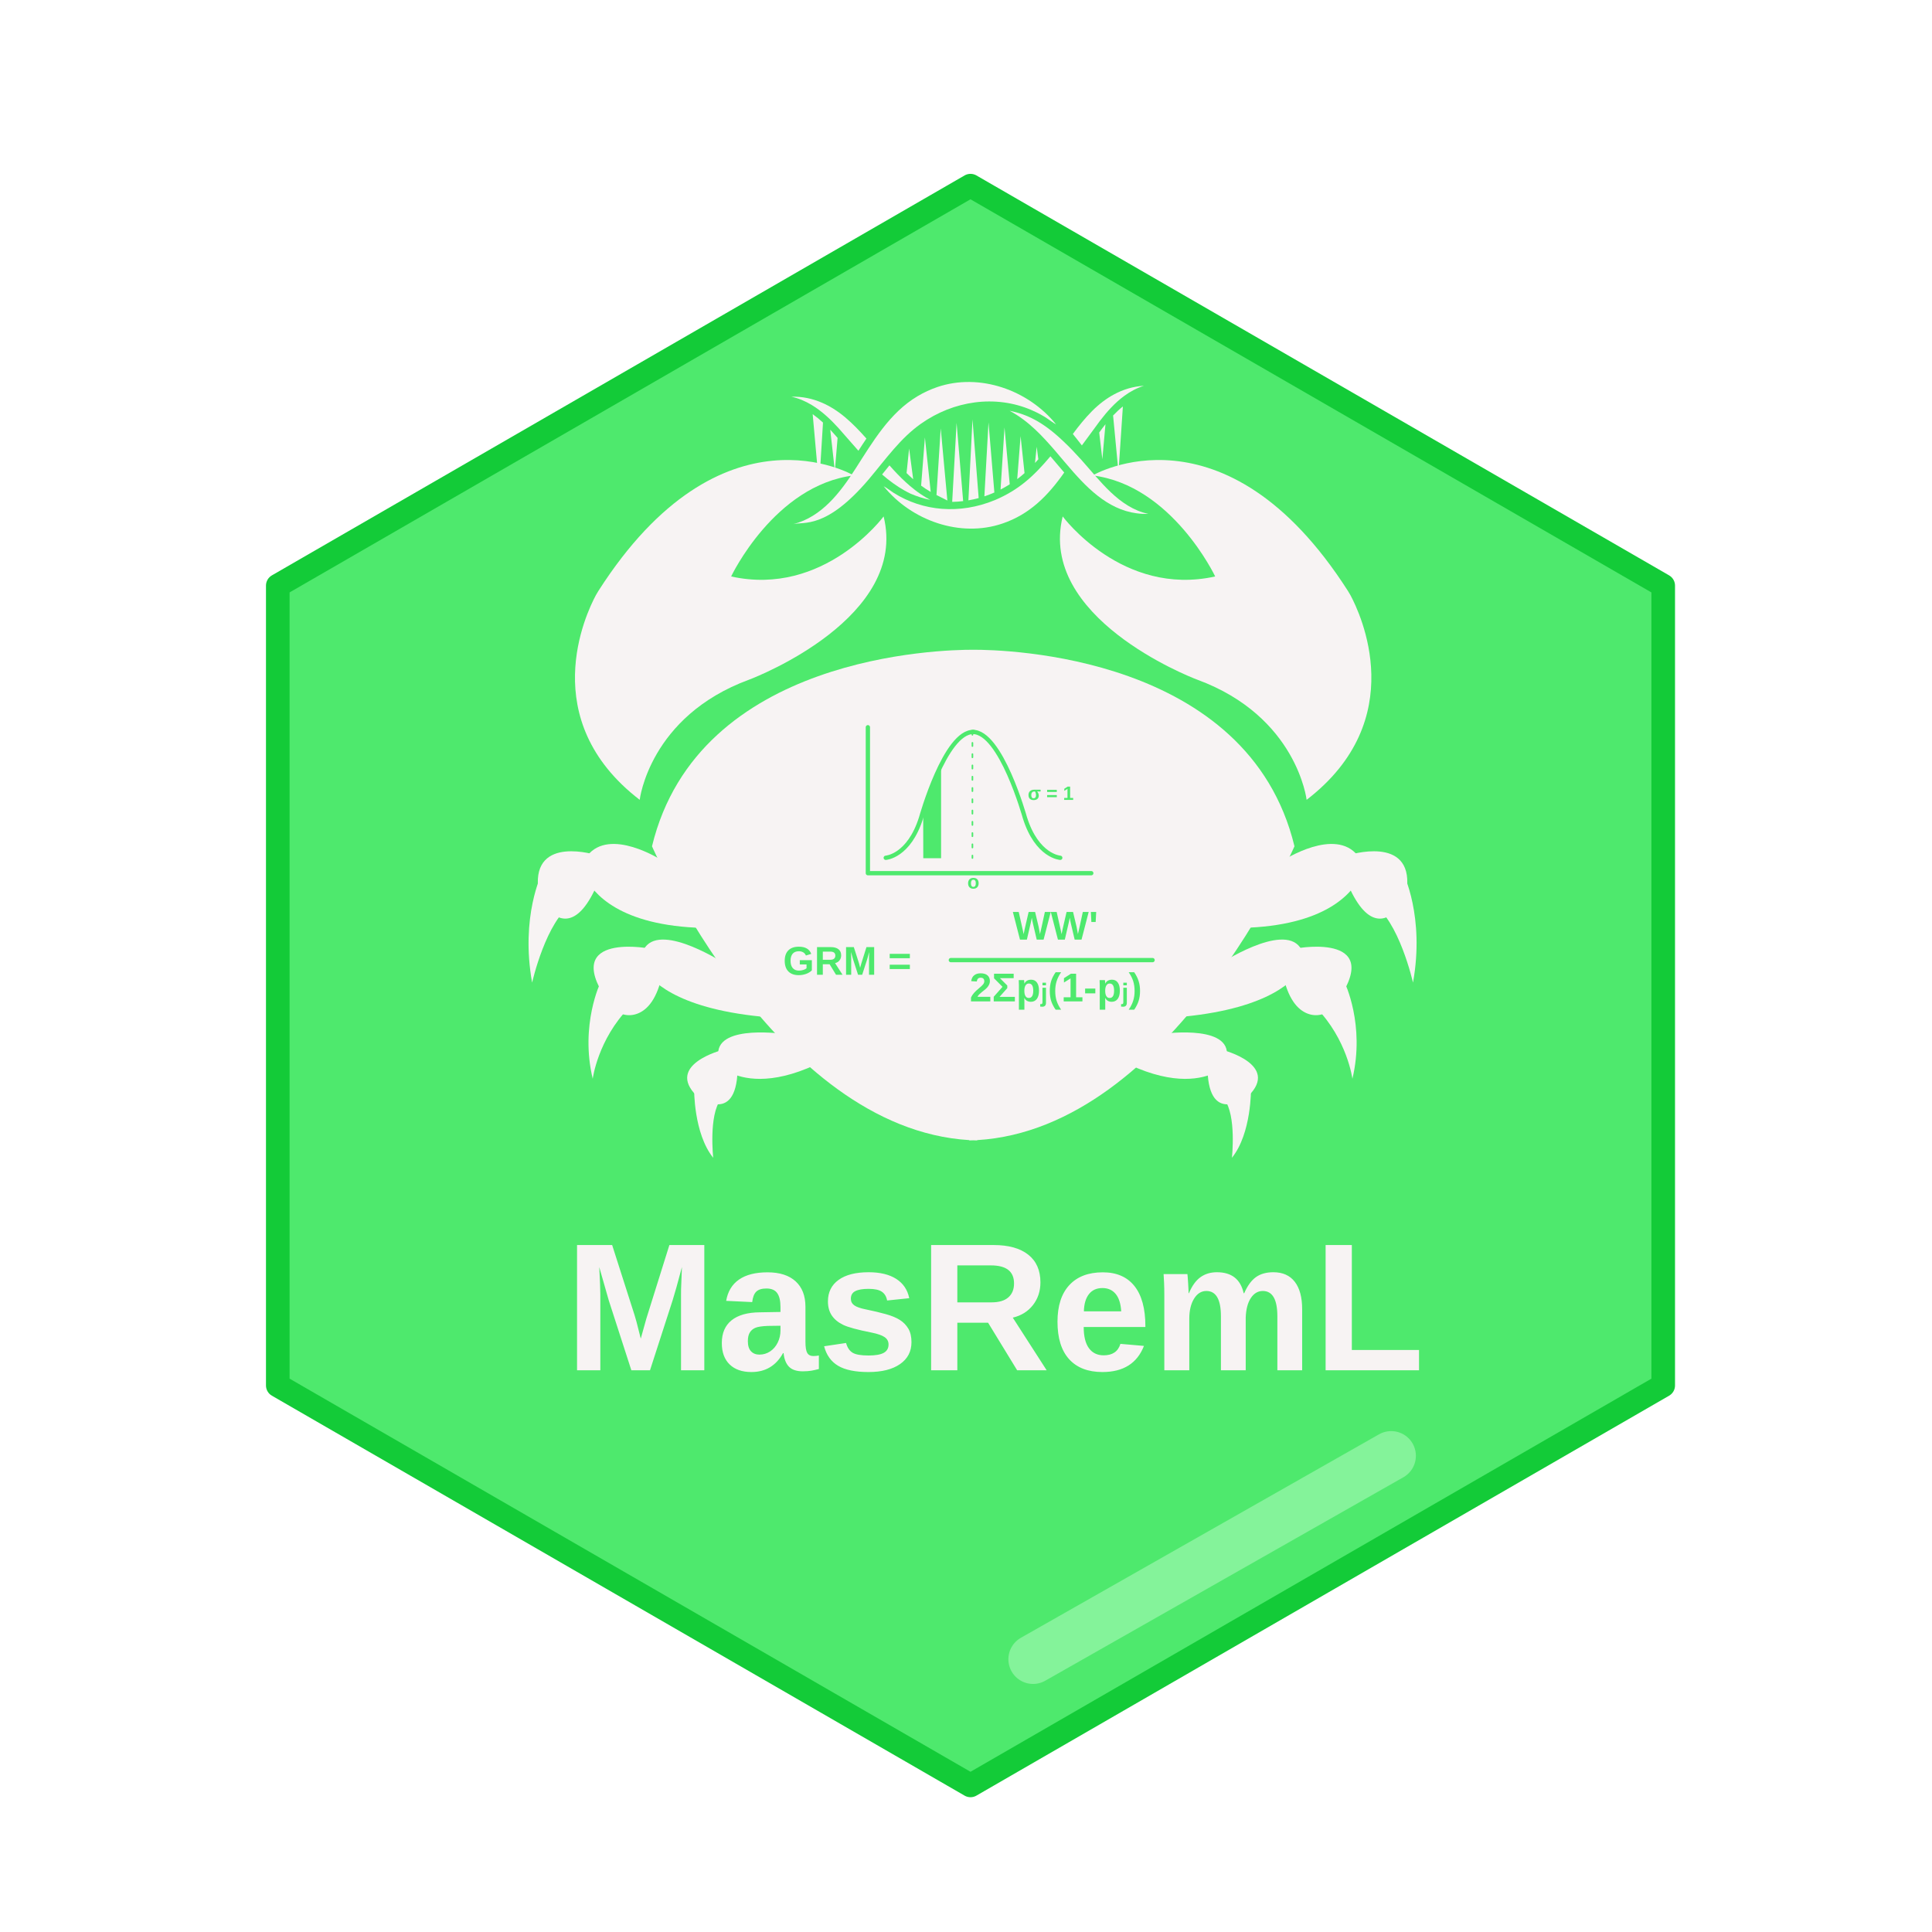
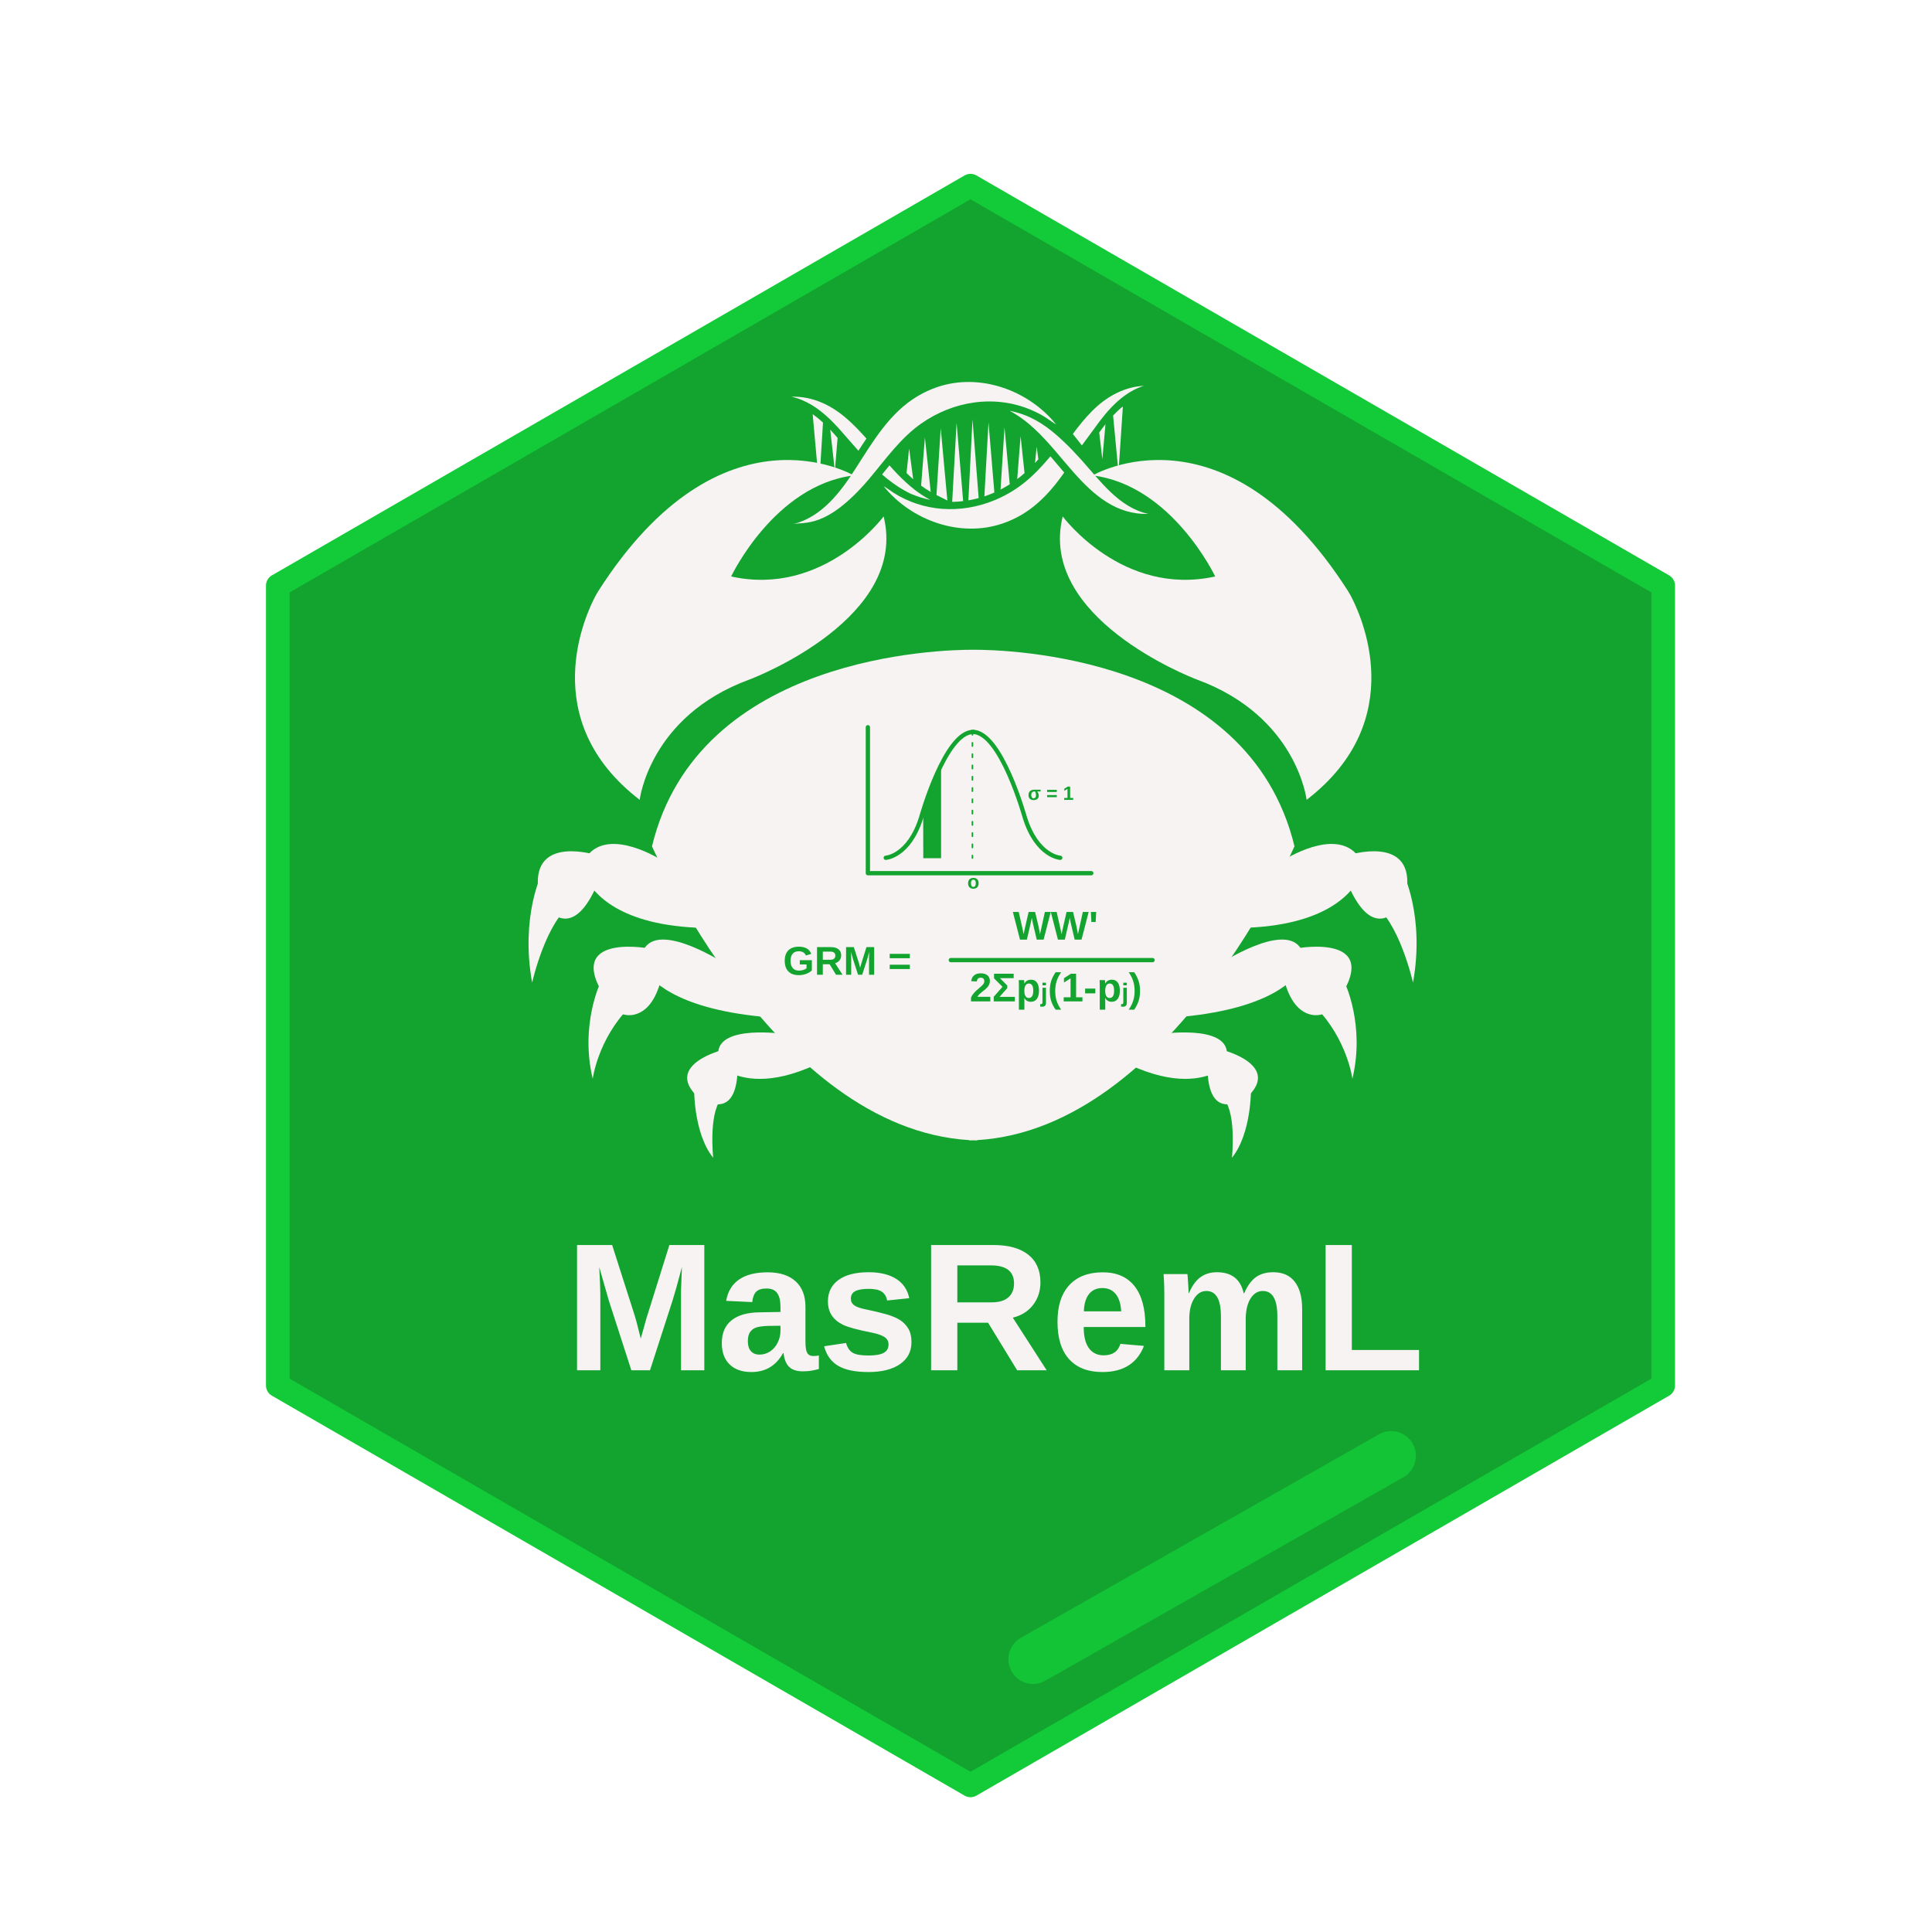
<svg xmlns="http://www.w3.org/2000/svg" width="100%" height="100%" viewBox="0 0 3750 3750" version="1.1" xml:space="preserve" style="fill-rule:evenodd;clip-rule:evenodd;stroke-linecap:round;stroke-linejoin:round;stroke-miterlimit:1.5;">
  <rect id="Artboard2" x="0" y="0" width="3750" height="3750" style="fill:none;" />
  <g id="Artboard21">
-     <path d="M1883.73,360.359l1344.55,776.276l-0,1552.55l-1344.55,776.276l-1344.55,-776.276l-0,-1552.55l1344.55,-776.276Z" style="fill:#4ee96d;stroke:#13cb38;stroke-width:45.83px;" />
+     <path d="M1883.73,360.359l1344.55,776.276l-0,1552.55l-1344.55,776.276l-1344.55,-776.276l-0,-1552.55l1344.55,-776.276Z" style="fill:#13a430;stroke:#13cb38;stroke-width:45.83px;" />
    <g transform="matrix(353.281,0,0,353.281,2765.18,2659.66)" />
    <text x="1096.41px" y="2659.66px" style="font-family:'Arial-BoldMT', 'Arial', sans-serif;font-weight:700;font-size:353.281px;fill:#f7f3f3;">MasRemL</text>
-     <path d="M2005.17,3220.61l695.136,-394.932" style="fill:none;stroke:#84f39a;stroke-width:95.83px;" />
+     <path d="M2005.17,3220.61l695.136,-394.932" style="fill:none;stroke:#13c436;stroke-width:95.83px;" />
    <g>
      <g>
        <path d="M1889.04,1261.17c61.7,-0.231 533.72,10.221 623.517,381.463c0,0 -238.703,547.812 -615.841,570.308l0.001,0.621c-2.565,-0.055 -5.124,-0.134 -7.677,-0.237c-2.552,0.103 -5.111,0.182 -7.676,0.237l0.001,-0.621c-377.138,-22.496 -615.842,-570.308 -615.842,-570.308c89.797,-371.242 561.817,-381.694 623.517,-381.463Z" style="fill:#f7f3f3;" />
        <path d="M2536.15,1552.46c0,-0 -18.674,-161.946 -212.332,-233.262c-0.614,-0.226 -1.227,-0.454 -1.84,-0.685c-14.005,-5.369 -307.586,-120.527 -259.277,-316.112c0,-0 115.746,156.437 295.975,116.509c0,-0 -83.777,-177.093 -237.887,-196.089c-0,0 255.706,-150.822 495.614,224.288c1.702,2.665 3.311,5.389 4.824,8.165c19.098,35.525 117.288,241.631 -85.077,397.186Z" style="fill:#f7f3f3;" />
        <path d="M1241.66,1552.46c0,-0 18.674,-161.946 212.332,-233.262c0.614,-0.226 1.228,-0.454 1.84,-0.685c14.005,-5.369 307.586,-120.527 259.277,-316.112c-0,-0 -115.746,156.437 -295.975,116.509c-0,-0 83.777,-177.093 237.887,-196.089c0,0 -255.706,-150.822 -495.614,224.288c-1.702,2.665 -3.311,5.389 -4.824,8.165c-19.098,35.525 -117.288,241.631 85.077,397.186Z" style="fill:#f7f3f3;" />
        <g>
          <path d="M2012.2,867.122l-3.267,31.418c2.209,-2.331 4.375,-4.662 6.496,-7.062l-3.229,-24.356Z" style="fill:#f7f3f3;fill-rule:nonzero;" />
          <path d="M1974.41,929.944c4.903,-3.659 9.626,-7.561 14.201,-11.632l-7.662,-71.77l-6.539,83.402Z" style="fill:#f7f3f3;fill-rule:nonzero;" />
          <path d="M1942.07,950.197c6.025,-3.082 11.972,-6.477 17.812,-10.219l-10.123,-110.358l-7.689,120.577Z" style="fill:#f7f3f3;fill-rule:nonzero;" />
          <path d="M1910.67,963.43c6.536,-2.183 13.008,-4.679 19.389,-7.488l-11.391,-135.96l-7.998,143.448Z" style="fill:#f7f3f3;fill-rule:nonzero;" />
          <path d="M1879.66,971.186c6.667,-1.14 13.345,-2.627 19.944,-4.428l-12.007,-152.718l-7.937,157.146Z" style="fill:#f7f3f3;fill-rule:nonzero;" />
          <path d="M1772.49,930.164l-7.915,-59.567l-4.931,47.616c4.162,4.124 8.44,8.143 12.846,11.951Z" style="fill:#f7f3f3;fill-rule:nonzero;" />
          <path d="M1806.52,954.853l-11.289,-105.704l-7.336,93.453c5.954,4.411 12.123,8.508 18.625,12.251Z" style="fill:#f7f3f3;fill-rule:nonzero;" />
          <path d="M1838.82,971.48l-12.886,-140.122l-8.223,129.509l21.109,10.613Z" style="fill:#f7f3f3;fill-rule:nonzero;" />
          <path d="M1869.47,972.653l-12.727,-151.801l-8.549,153.285c7.078,-0.134 14.18,-0.616 21.276,-1.484Z" style="fill:#f7f3f3;fill-rule:nonzero;" />
          <path d="M2145.71,823.455c-4.178,5.218 -8.221,10.573 -12.145,16.065l6.092,51.853l6.053,-67.918Z" style="fill:#f7f3f3;fill-rule:nonzero;" />
          <path d="M2170.97,916.659l8.526,-127.735c-6.697,5.323 -12.99,11.232 -18.999,17.557l10.473,110.178Z" style="fill:#f7f3f3;fill-rule:nonzero;" />
          <path d="M1613.86,836.6c-0.804,-0.861 -1.592,-1.685 -2.366,-2.547l8.932,79.84l5.333,-63.899c-1.028,-1.207 -2.086,-2.447 -3.144,-3.651c-2.979,-3.41 -5.912,-6.68 -8.755,-9.743Z" style="fill:#f7f3f3;fill-rule:nonzero;" />
          <path d="M1577.4,803.892l12.475,139.046l7.556,-122.735c-6.786,-6.213 -13.458,-11.663 -20.031,-16.311Z" style="fill:#f7f3f3;fill-rule:nonzero;" />
          <path d="M1627.38,830.729c7.682,8.412 23.064,26.694 38.788,44.178c5.077,-7.915 10.228,-15.83 15.556,-23.642c-12.853,-14.531 -26.227,-28.564 -41.045,-41.08c-15.07,-12.747 -30.726,-22.282 -44.941,-28.405c-18.523,-8.038 -38.444,-12.394 -59.527,-11.749c14.158,3.077 27.312,8.749 39.582,16.212c19.291,11.662 36.284,27.684 51.587,44.486Z" style="fill:#f7f3f3;fill-rule:nonzero;" />
          <path d="M2134.74,817.186c-6.924,9.047 -20.676,28.591 -34.835,47.37c-5.748,-7.446 -11.554,-14.885 -17.549,-22.208c11.551,-15.588 23.665,-30.726 37.338,-44.477c13.918,-14.004 28.687,-24.855 42.333,-32.189c17.747,-9.607 37.229,-15.673 58.275,-16.854c-13.835,4.292 -26.448,11.08 -38.025,19.576c-18.208,13.287 -33.749,30.72 -47.537,48.782Z" style="fill:#f7f3f3;fill-rule:nonzero;" />
          <path d="M1712.13,920.971c13.725,11.904 28.269,22.644 43.943,31.383c3.723,2.074 7.518,4.077 11.413,5.905c3.038,1.351 6.134,2.597 9.212,3.706c3.125,1.21 6.276,2.282 9.427,3.248c6.404,2.037 12.876,3.689 19.418,5.026c-6.601,-3.498 -12.87,-7.349 -18.922,-11.447c-3.936,-2.664 -7.743,-5.468 -11.477,-8.378c-6.031,-4.657 -11.772,-9.595 -17.355,-14.711c-11.063,-10.164 -21.359,-21.103 -31.382,-32.396c-2.693,3.35 -5.445,6.735 -8.212,10.155c-2.031,2.503 -4.048,5.007 -6.065,7.509Z" style="fill:#f7f3f3;fill-rule:nonzero;" />
          <path d="M2065.64,917.161c-5.17,-5.924 -10.208,-11.918 -15.201,-17.843c-3.875,-4.582 -7.735,-9.129 -11.595,-13.641c-32.322,38.45 -61.057,65.09 -107.535,84.924c-68.549,28.336 -140.008,21.692 -196.468,-13.801c-6.507,-4.126 -13.312,-9.678 -19.647,-13.005c53.818,66.59 148.273,100.367 230.562,72.372c52.72,-17.832 88.17,-53.795 119.884,-99.006Z" style="fill:#f7f3f3;fill-rule:nonzero;" />
          <path d="M2063.28,855.878c-39.679,-37.735 -70.717,-51.905 -103.657,-58.604c36.816,19.695 63.492,48.935 88.268,77.505c12.1,14.124 24.223,28.847 35.406,41.402c39.306,44.534 83.292,83.187 145.485,81.269c-56.72,-12.258 -93.566,-64.348 -129.928,-104.912c-10.748,-11.801 -21.94,-23.925 -35.574,-36.66Z" style="fill:#f7f3f3;fill-rule:nonzero;" />
          <path d="M1686.36,930.256c34.382,-40.988 61.339,-79.492 100.755,-107.487c63.681,-45.209 144.79,-56.997 214.774,-26.925c28.608,12.319 36.819,21.934 47.939,27.841c-53.818,-66.59 -148.303,-100.366 -230.562,-72.406c-13.012,4.435 -25.901,10.332 -38.445,17.828c-54.319,32.388 -86.804,88.433 -120.44,140.842c-29.331,45.798 -65.409,93.363 -120.704,107.419c20.535,-5.23 63.76,10.525 146.683,-87.112Z" style="fill:#f7f3f3;fill-rule:nonzero;" />
        </g>
        <g>
          <path d="M2723.53,1694.89c-0,-0 42.263,83.656 19.096,212.367c-0,-0 -27.215,-121.508 -79.085,-153.583l59.989,-58.784Z" style="fill:#f7f3f3;" />
          <path d="M2617.02,1659.95c0,-0 124.774,-40.287 113.908,64.233c-1.416,15.737 -8.223,30.503 -19.269,41.801c-20.401,21.236 -58.6,39.211 -97.22,-53.811l2.581,-52.223Z" style="fill:#f7f3f3;" />
          <path d="M2491.34,1669.62c-0,0 100.387,-64.919 144.409,-8.434c9.123,11.345 10.918,26.922 4.615,40.045c-15.842,32.613 -67.603,95.876 -230.185,99.874l81.161,-131.485Z" style="fill:#f7f3f3;" />
        </g>
        <g>
          <path d="M1051.95,1694.89c-0,-0 -42.263,83.656 -19.097,212.367c0,-0 27.215,-121.508 79.086,-153.583l-59.989,-58.784Z" style="fill:#f7f3f3;" />
          <path d="M1158.45,1659.95c0,-0 -124.774,-40.287 -113.908,64.233c1.417,15.737 8.223,30.503 19.27,41.801c20.401,21.236 58.599,39.211 97.219,-53.811l-2.581,-52.223Z" style="fill:#f7f3f3;" />
          <path d="M1284.13,1669.62c-0,0 -100.387,-64.919 -144.41,-8.434c-9.123,11.345 -10.918,26.922 -4.614,40.045c15.841,32.613 67.603,95.876 230.184,99.874l-81.16,-131.485Z" style="fill:#f7f3f3;" />
        </g>
        <g>
          <path d="M2609.89,1906.87c-0,-0 40.134,82.35 15.116,187.036c-0,-0 -9.811,-76.298 -71.056,-138.715l55.94,-48.321Z" style="fill:#f7f3f3;" />
          <path d="M2519.89,1840.38c0,-0 174.848,-30.952 69.625,112.169c-10.295,14.086 -27.981,20.701 -44.994,16.828c-18.05,-4.16 -38.786,-19.567 -51.135,-64.085l26.504,-64.912Z" style="fill:#f7f3f3;" />
          <path d="M2366.41,1871.82c0,0 121.97,-80.588 156.864,-33.227c9.476,12.931 9.992,30.367 1.298,43.835c-17.964,27.351 -76.265,81.639 -258.396,93.413l100.234,-104.021Z" style="fill:#f7f3f3;" />
        </g>
        <g>
          <path d="M1165.58,1906.87c0,-0 -40.134,82.35 -15.115,187.036c-0,-0 9.811,-76.298 71.055,-138.715l-55.94,-48.321Z" style="fill:#f7f3f3;" />
          <path d="M1255.58,1840.38c0,-0 -174.847,-30.952 -69.624,112.169c10.294,14.086 27.981,20.701 44.993,16.828c18.05,-4.16 38.786,-19.567 51.135,-64.085l-26.504,-64.912Z" style="fill:#f7f3f3;" />
          <path d="M1409.06,1871.82c-0,0 -121.97,-80.588 -156.864,-33.227c-9.476,12.931 -9.992,30.367 -1.298,43.835c17.964,27.351 76.265,81.639 258.396,93.413l-100.234,-104.021Z" style="fill:#f7f3f3;" />
        </g>
        <g>
          <path d="M2428.18,2113.47c-0,0 1.158,86.478 -37.03,133.776c-0,-0 9.023,-82.58 -14.678,-113.139l51.708,-20.637Z" style="fill:#f7f3f3;" />
          <path d="M2374.03,2038.24c-0,0 110.421,28.313 49.157,88.927c0,-0 -76.146,60.002 -79.389,-49.994l30.232,-38.933Z" style="fill:#f7f3f3;" />
          <path d="M2250.78,2007.34c-0,0 131.248,-20.162 130.77,37.88c-0.157,15.435 -8.862,29.51 -22.603,36.542c-24.397,11.978 -78.166,25.951 -166.684,-15.215l58.517,-59.207Z" style="fill:#f7f3f3;" />
        </g>
        <g>
          <path d="M1347.3,2113.47c-0,0 -1.159,86.478 37.03,133.776c-0,-0 -9.024,-82.58 14.677,-113.139l-51.707,-20.637Z" style="fill:#f7f3f3;" />
          <path d="M1401.45,2038.24c-0,0 -110.421,28.313 -49.158,88.927c0,-0 76.147,60.002 79.389,-49.994l-30.231,-38.933Z" style="fill:#f7f3f3;" />
          <path d="M1524.7,2007.34c-0,0 -131.249,-20.162 -130.77,37.88c0.156,15.435 8.862,29.51 22.603,36.542c24.396,11.978 78.165,25.951 166.683,-15.215l-58.516,-59.207Z" style="fill:#f7f3f3;" />
        </g>
        <g>
          <g transform="matrix(78.034,0,0,78.034,1769.24,1892)" />
-           <text x="1519.93px" y="1892.01px" style="font-family:'Arial-BoldMT', 'Arial', sans-serif;font-weight:700;font-size:78.034px;fill:#4ee96d;">GRM =</text>
+           <text x="1519.93px" y="1892.01px" style="font-family:'Arial-BoldMT', 'Arial', sans-serif;font-weight:700;font-size:78.034px;fill:#13a430;">GRM =</text>
          <g transform="matrix(78.034,0,0,78.034,2131.75,1823.82)" />
-           <text x="1965.89px" y="1823.82px" style="font-family:'Arial-BoldMT', 'Arial', sans-serif;font-weight:700;font-size:78.034px;fill:#4ee96d;">WW'</text>
+           <text x="1965.89px" y="1823.82px" style="font-family:'Arial-BoldMT', 'Arial', sans-serif;font-weight:700;font-size:78.034px;fill:#13a430;">WW'</text>
          <g transform="matrix(6.50283,0,0,6.50283,1138.66,-3094.28)">
-             <text x="114.306px" y="774.729px" style="font-family:'Arial-BoldMT', 'Arial', sans-serif;font-weight:700;font-size:12px;fill:#4ee96d;">2Σp</text>
-             <text x="135.511px" y="774.729px" style="font-family:'Arial-BoldMT', 'Arial', sans-serif;font-weight:700;font-size:7.689px;fill:#4ee96d;">j</text>
-             <text x="137.647px" y="774.729px" style="font-family:'Arial-BoldMT', 'Arial', sans-serif;font-weight:700;font-size:12px;fill:#4ee96d;">(1-p</text>
-             <text x="159.643px" y="774.729px" style="font-family:'Arial-BoldMT', 'Arial', sans-serif;font-weight:700;font-size:7.689px;fill:#4ee96d;">j</text>
+             <text x="114.306px" y="774.729px" style="font-family:'Arial-BoldMT', 'Arial', sans-serif;font-weight:700;font-size:12px;fill:#13a430;">2Σp</text>
+             <text x="135.511px" y="774.729px" style="font-family:'Arial-BoldMT', 'Arial', sans-serif;font-weight:700;font-size:7.689px;fill:#13a430;">j</text>
+             <text x="137.647px" y="774.729px" style="font-family:'Arial-BoldMT', 'Arial', sans-serif;font-weight:700;font-size:12px;fill:#13a430;">(1-p</text>
+             <text x="159.643px" y="774.729px" style="font-family:'Arial-BoldMT', 'Arial', sans-serif;font-weight:700;font-size:7.689px;fill:#13a430;">j</text>
            <g transform="matrix(12,0,0,12,165.776,774.729)" />
-             <text x="161.779px" y="774.729px" style="font-family:'Arial-BoldMT', 'Arial', sans-serif;font-weight:700;font-size:12px;fill:#4ee96d;">)</text>
+             <text x="161.779px" y="774.729px" style="font-family:'Arial-BoldMT', 'Arial', sans-serif;font-weight:700;font-size:12px;fill:#13a430;">)</text>
          </g>
-           <path d="M1845.57,1863.54l391.564,0" style="fill:none;stroke:#4ee96d;stroke-width:8.33px;" />
+           <path d="M1845.57,1863.54l391.564,0" style="fill:none;stroke:#13a430;stroke-width:8.33px;" />
        </g>
      </g>
    </g>
    <g>
      <g>
-         <path d="M1719.23,1664.98c0,-0 45.147,-2.711 68.713,-78.08c0,-0 46.514,-167.624 101.664,-166.185" style="fill:none;stroke:#4ee96d;stroke-width:8.33px;" />
-         <path d="M2057.95,1664.98c0,-0 -45.147,-2.711 -68.713,-78.08c0,-0 -46.514,-167.624 -101.663,-166.185" style="fill:none;stroke:#4ee96d;stroke-width:8.33px;" />
+         <path d="M1719.23,1664.98c0,-0 45.147,-2.711 68.713,-78.08c0,-0 46.514,-167.624 101.664,-166.185" style="fill:none;stroke:#13a430;stroke-width:8.33px;" />
+         <path d="M2057.95,1664.98c0,-0 -45.147,-2.711 -68.713,-78.08c0,-0 -46.514,-167.624 -101.663,-166.185" style="fill:none;stroke:#13a430;stroke-width:8.33px;" />
      </g>
-       <path d="M1684.54,1411.57l0,283.267l433.632,0" style="fill:none;stroke:#4ee96d;stroke-width:8.33px;" />
+       <path d="M1684.54,1411.57l0,283.267l433.632,0" style="fill:none;stroke:#13a430;stroke-width:8.33px;" />
    </g>
-     <path d="M1887.45,1419.97l-0,245.402" style="fill:none;stroke:#4ee96d;stroke-width:3.13px;stroke-dasharray:6.25,15.63,0,0,0,0;" />
+     <path d="M1887.45,1419.97l-0,245.402" style="fill:none;stroke:#13a430;stroke-width:3.13px;stroke-dasharray:6.25,15.63,0,0,0,0;" />
    <g transform="matrix(38.3805,0,0,38.3805,1901.01,1724.64)" />
-     <text x="1877.57px" y="1724.64px" style="font-family:'Arial-BoldMT', 'Arial', sans-serif;font-weight:700;font-size:38.381px;fill:#4ee96d;">o</text>
+     <text x="1877.57px" y="1724.64px" style="font-family:'Arial-BoldMT', 'Arial', sans-serif;font-weight:700;font-size:38.381px;fill:#13a430;">o</text>
    <g transform="matrix(37.5,0,0,37.5,2084.07,1552.6)" />
-     <text x="1994.83px" y="1552.6px" style="font-family:'Arial-BoldMT', 'Arial', sans-serif;font-weight:700;font-size:37.5px;fill:#4ee96d;">σ = 1</text>
-     <path d="M1791.91,1579.86c0,-0 31.692,-90.799 34.728,-88.762l-0,174.727l-34.56,0l-0.168,-85.965Z" style="fill:#4ee96d;" />
+     <text x="1994.83px" y="1552.6px" style="font-family:'Arial-BoldMT', 'Arial', sans-serif;font-weight:700;font-size:37.5px;fill:#13a430;">σ = 1</text>
+     <path d="M1791.91,1579.86c0,-0 31.692,-90.799 34.728,-88.762l-0,174.727l-34.56,0l-0.168,-85.965Z" style="fill:#13a430;" />
  </g>
</svg>
